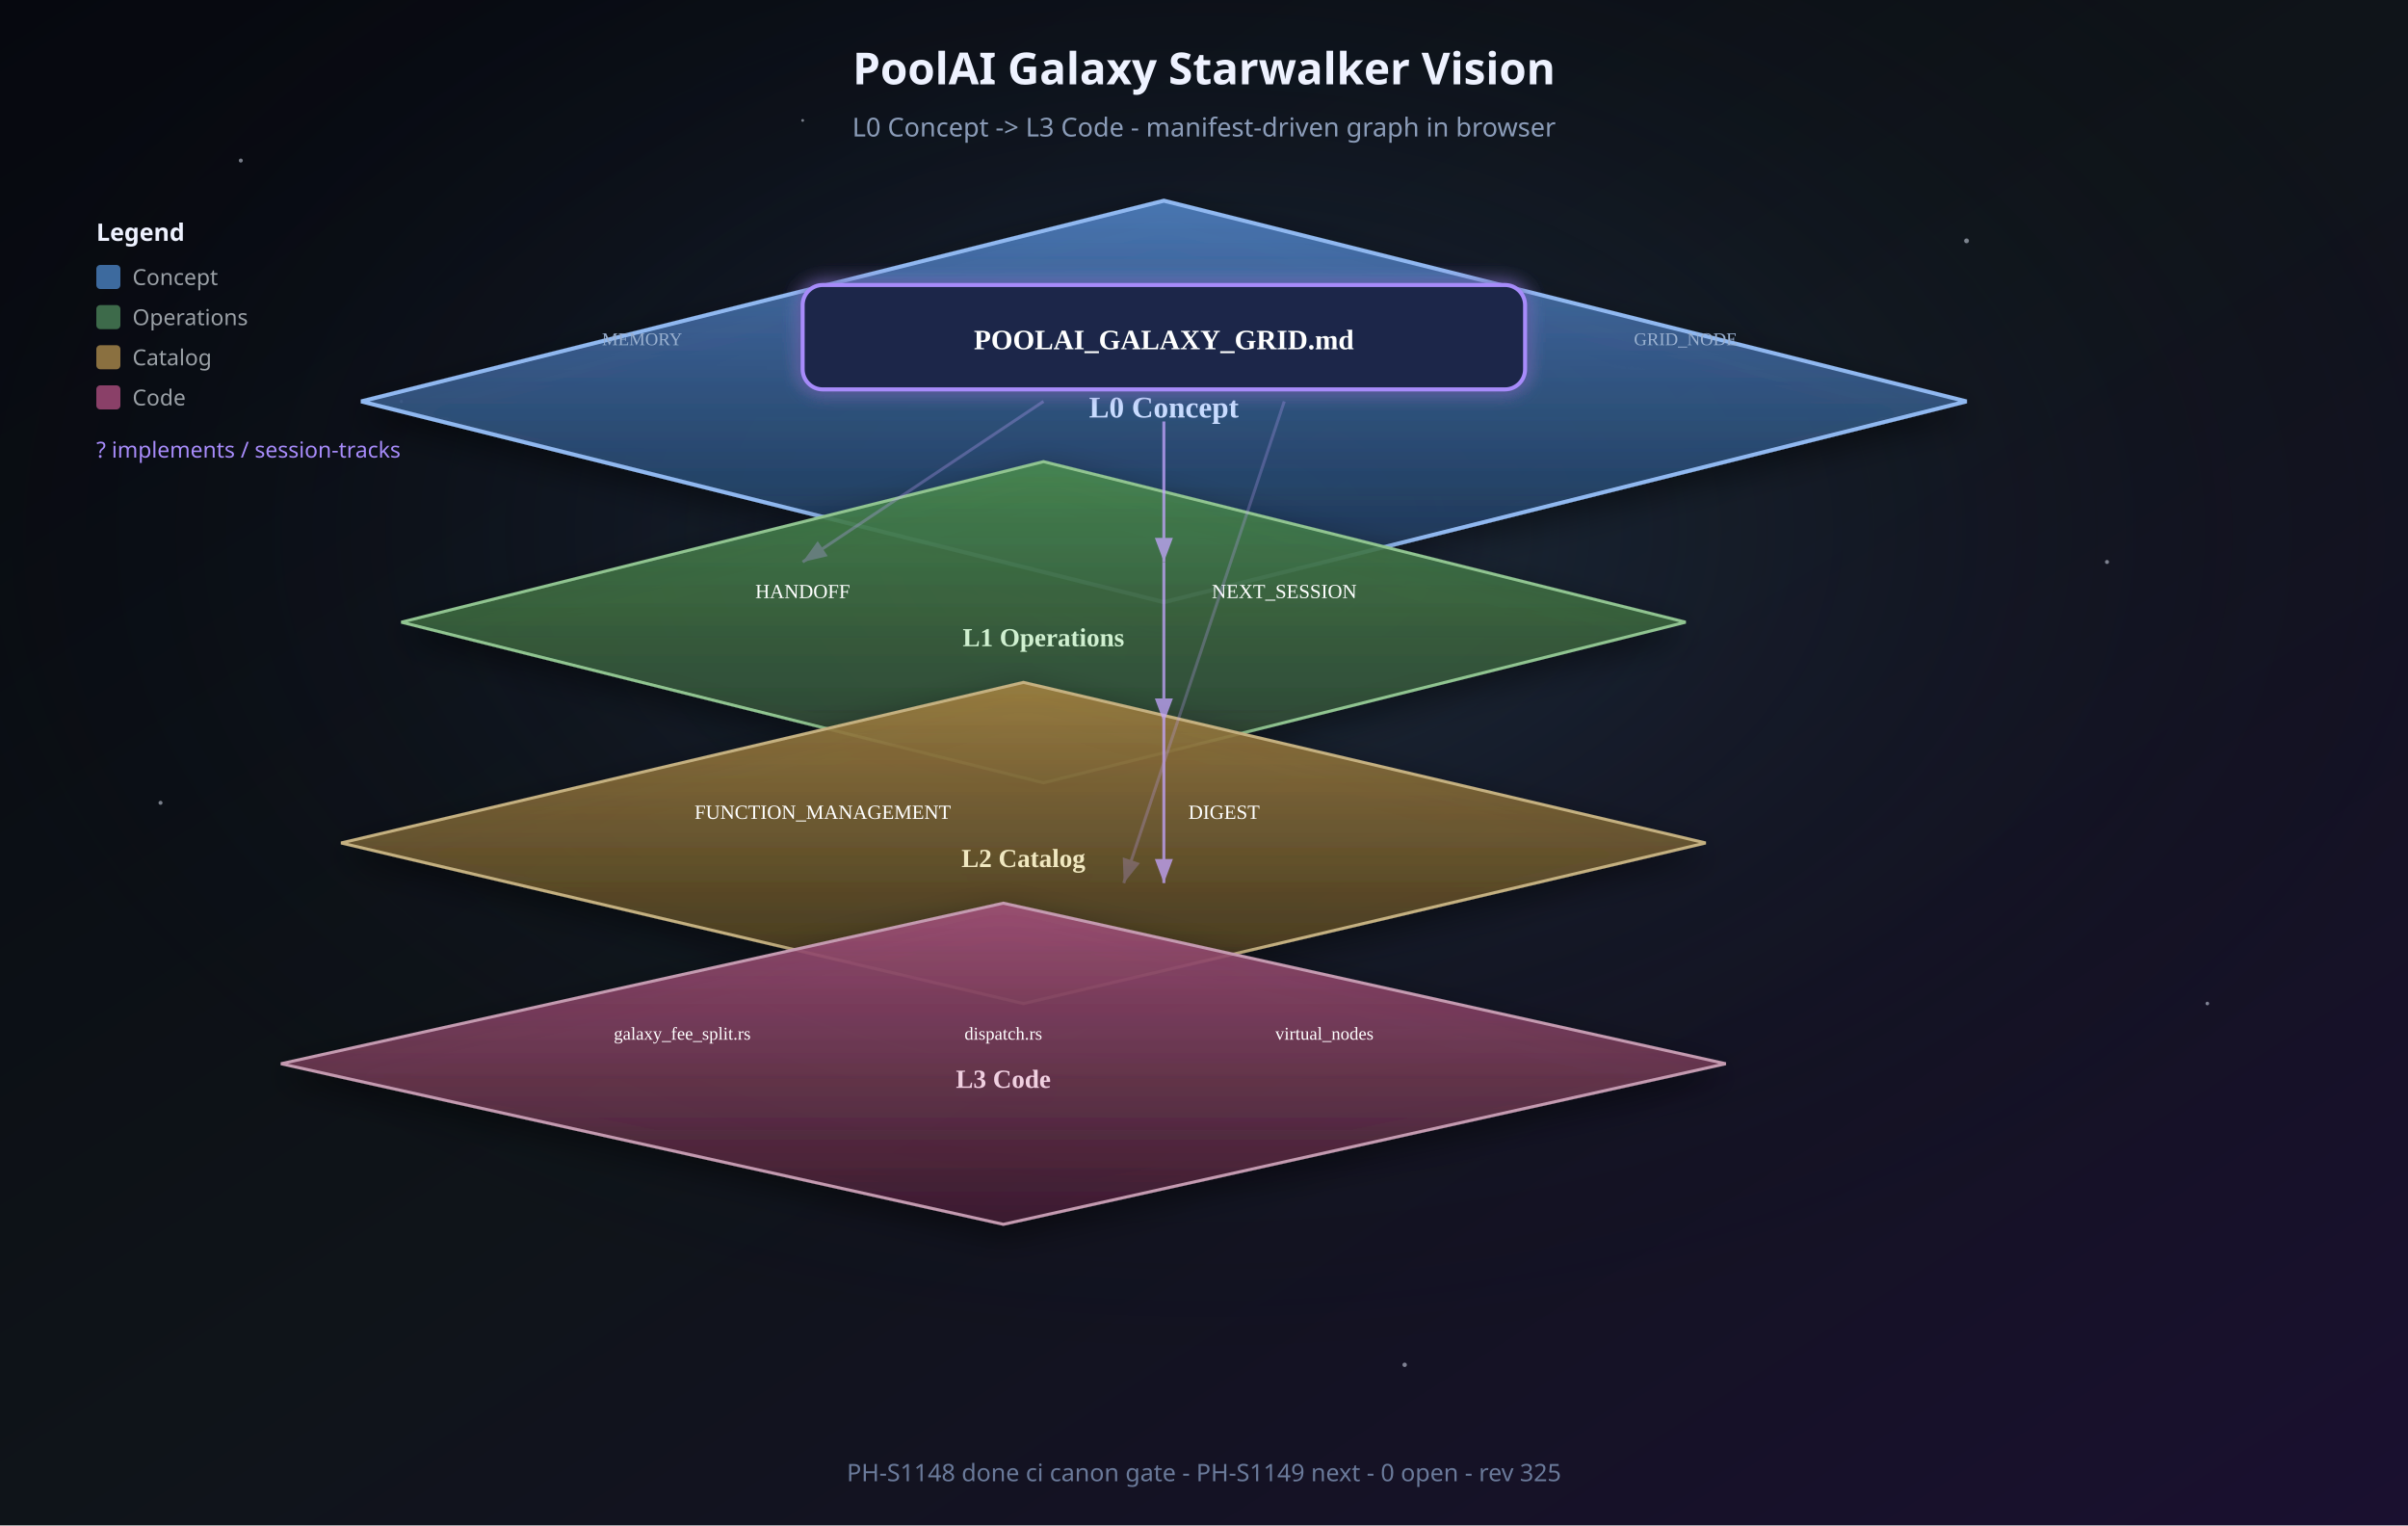
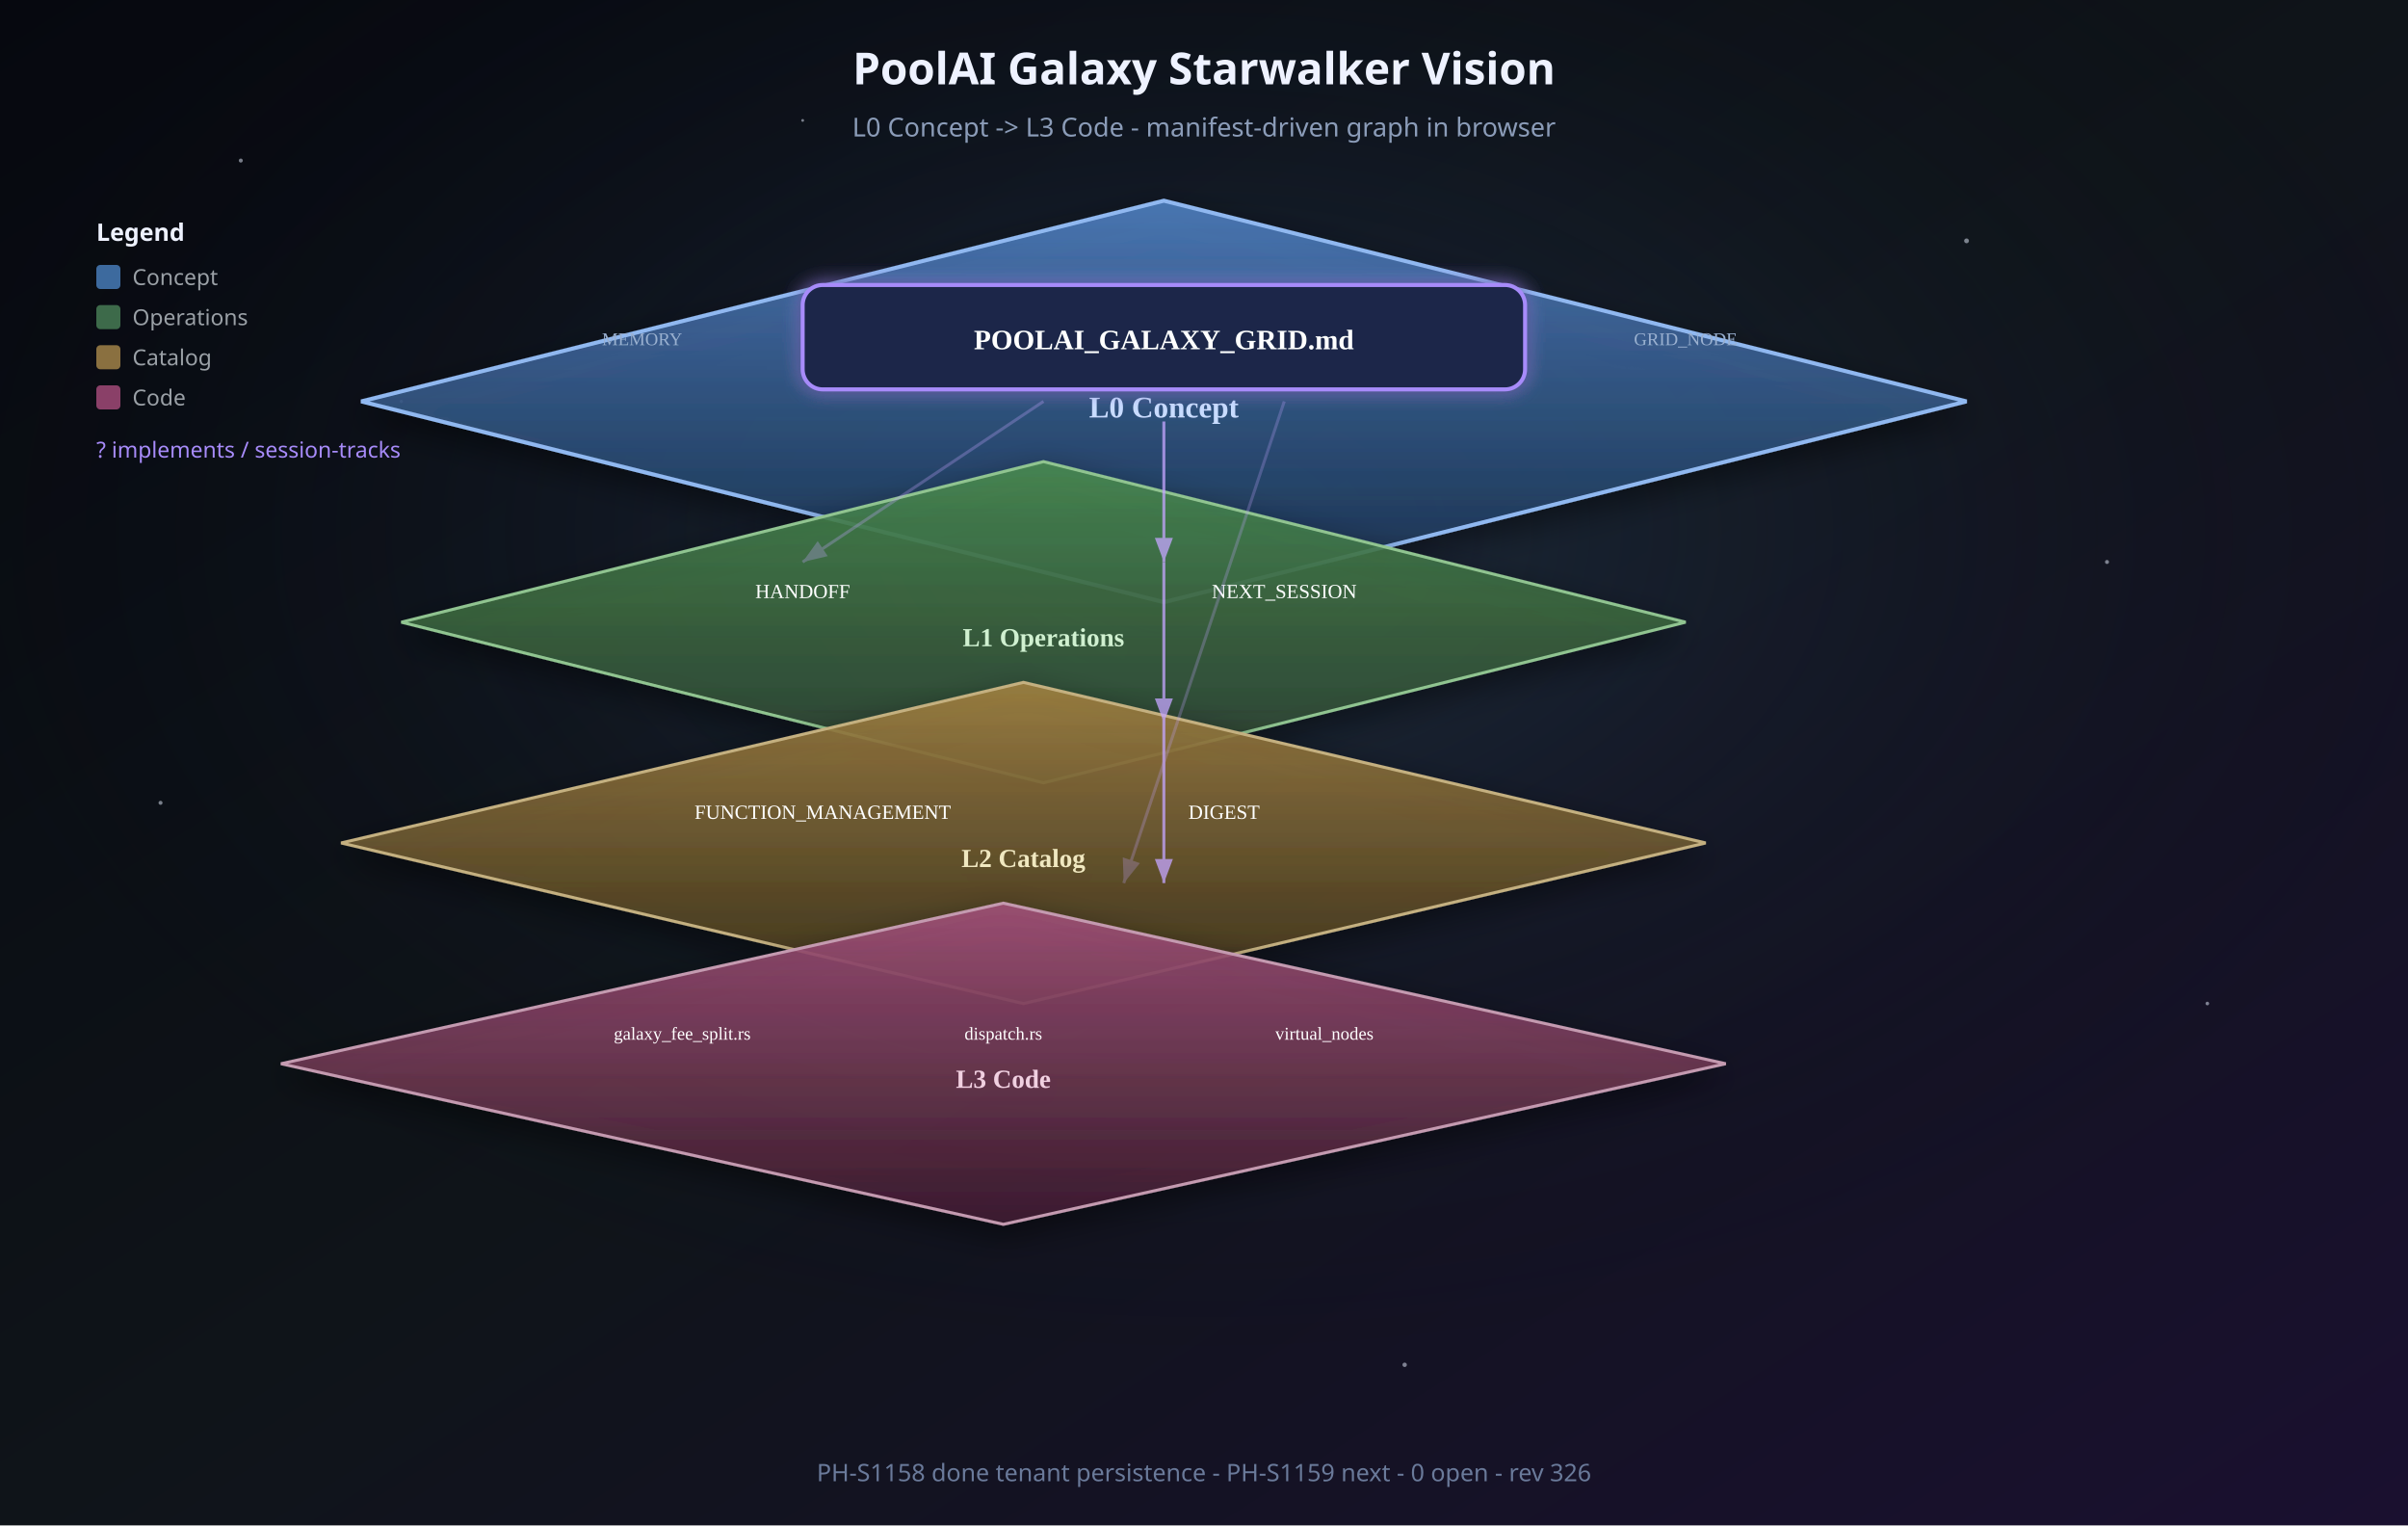
<svg xmlns="http://www.w3.org/2000/svg" viewBox="0 0 1200 760" role="img" aria-labelledby="title desc">
  <defs>
    <linearGradient id="bg" x1="0%" y1="0%" x2="100%" y2="100%">
      <stop offset="0%" stop-color="#06080f" />
      <stop offset="50%" stop-color="#0f1419" />
      <stop offset="100%" stop-color="#1a1030" />
    </linearGradient>
    <radialGradient id="nebula" cx="50%" cy="35%" r="55%">
      <stop offset="0%" stop-color="#3d5a8a" stop-opacity="0.35" />
      <stop offset="100%" stop-color="#06080f" stop-opacity="0" />
    </radialGradient>
    <linearGradient id="planeL0" x1="0%" y1="0%" x2="0%" y2="100%">
      <stop offset="0%" stop-color="#4a7ab8" stop-opacity="0.95" />
      <stop offset="100%" stop-color="#1e3350" stop-opacity="0.85" />
    </linearGradient>
    <linearGradient id="planeL1" x1="0%" y1="0%" x2="0%" y2="100%">
      <stop offset="0%" stop-color="#4a8a50" stop-opacity="0.9" />
      <stop offset="100%" stop-color="#2a4030" stop-opacity="0.85" />
    </linearGradient>
    <linearGradient id="planeL2" x1="0%" y1="0%" x2="0%" y2="100%">
      <stop offset="0%" stop-color="#a08040" stop-opacity="0.9" />
      <stop offset="100%" stop-color="#403520" stop-opacity="0.85" />
    </linearGradient>
    <linearGradient id="planeL3" x1="0%" y1="0%" x2="0%" y2="100%">
      <stop offset="0%" stop-color="#a05078" stop-opacity="0.9" />
      <stop offset="100%" stop-color="#402030" stop-opacity="0.85" />
    </linearGradient>
    <filter id="shadow" x="-30%" y="-30%" width="160%" height="160%">
      <feDropShadow dx="0" dy="6" stdDeviation="8" flood-color="#000" flood-opacity="0.5" />
    </filter>
    <filter id="glow" x="-50%" y="-50%" width="200%" height="200%">
      <feGaussianBlur stdDeviation="4" result="b" />
      <feMerge>
        <feMergeNode in="b" />
        <feMergeNode in="SourceGraphic" />
      </feMerge>
    </filter>
    <marker id="arrow" markerWidth="10" markerHeight="10" refX="8" refY="3" orient="auto">
      <path d="M0,0 L8,3 L0,6 Z" fill="#c4a5ff" />
    </marker>
  </defs>
  <rect width="1200" height="760" fill="url(#bg)" />
  <rect width="1200" height="760" fill="url(#nebula)" />
  <g fill="#e8f0ff" opacity="0.5">
    <circle cx="120" cy="80" r="1" />
    <circle cx="980" cy="120" r="1.2" />
    <circle cx="200" cy="200" r="0.8" />
    <circle cx="1050" cy="280" r="1" />
    <circle cx="80" cy="400" r="1" />
    <circle cx="1100" cy="500" r="0.9" />
    <circle cx="400" cy="60" r="0.7" />
    <circle cx="700" cy="680" r="1.1" />
  </g>
  <text x="600" y="42" text-anchor="middle" fill="#eef2ff" font-family="Segoe UI, system-ui, sans-serif" font-size="22" font-weight="600">PoolAI Galaxy Starwalker Vision</text>
  <text x="600" y="68" text-anchor="middle" fill="#8b9cb8" font-family="Segoe UI, system-ui, sans-serif" font-size="13">L0 Concept -&gt; L3 Code - manifest-driven graph in browser</text>
  <g transform="translate(180, 100)" filter="url(#shadow)">
    <path d="M0 100 L400 0 L800 100 L400 200 Z" fill="url(#planeL0)" stroke="#90b8f0" stroke-width="2" />
    <text x="400" y="108" text-anchor="middle" fill="#c8dcff" font-size="15" font-weight="700">L0 Concept</text>
    <g filter="url(#glow)">
      <rect x="220" y="42" width="360" height="52" rx="10" fill="#1a2848" stroke="#a78bfa" stroke-width="2" />
      <text x="400" y="74" text-anchor="middle" fill="#fff" font-size="14" font-weight="700">POOLAI_GALAXY_GRID.md</text>
    </g>
    <text x="140" y="72" text-anchor="middle" fill="#9ab0d0" font-size="9">MEMORY</text>
    <text x="660" y="72" text-anchor="middle" fill="#9ab0d0" font-size="9">GRID_NODE</text>
  </g>
  <g transform="translate(200, 230)" filter="url(#shadow)">
    <path d="M0 80 L320 0 L640 80 L320 160 Z" fill="url(#planeL1)" stroke="#90c490" stroke-width="1.5" />
    <text x="320" y="92" text-anchor="middle" fill="#d0f0d0" font-size="13" font-weight="600">L1 Operations</text>
    <text x="200" y="68" text-anchor="middle" fill="#fff" font-size="10">HANDOFF</text>
    <text x="440" y="68" text-anchor="middle" fill="#fff" font-size="10">NEXT_SESSION</text>
  </g>
  <g transform="translate(170, 340)" filter="url(#shadow)">
    <path d="M0 80 L340 0 L680 80 L340 160 Z" fill="url(#planeL2)" stroke="#c4b080" stroke-width="1.5" />
    <text x="340" y="92" text-anchor="middle" fill="#f0e8c0" font-size="13" font-weight="600">L2 Catalog</text>
    <text x="240" y="68" text-anchor="middle" fill="#fff" font-size="10">FUNCTION_MANAGEMENT</text>
    <text x="440" y="68" text-anchor="middle" fill="#fff" font-size="10">DIGEST</text>
  </g>
  <g transform="translate(140, 450)" filter="url(#shadow)">
    <path d="M0 80 L360 0 L720 80 L360 160 Z" fill="url(#planeL3)" stroke="#c49ab0" stroke-width="1.5" />
    <text x="360" y="92" text-anchor="middle" fill="#f0d0e0" font-size="13" font-weight="600">L3 Code</text>
    <text x="200" y="68" text-anchor="middle" fill="#fff" font-size="9">galaxy_fee_split.rs</text>
    <text x="360" y="68" text-anchor="middle" fill="#fff" font-size="9">dispatch.rs</text>
    <text x="520" y="68" text-anchor="middle" fill="#fff" font-size="9">virtual_nodes</text>
  </g>
  <g fill="none" stroke="#c4a5ff" stroke-width="1.5" marker-end="url(#arrow)" opacity="0.75">
    <path d="M580 210 L580 280" />
    <path d="M580 280 L580 360" />
    <path d="M580 360 L580 440" />
    <path d="M520 200 L400 280" opacity="0.4" />
    <path d="M640 200 L560 440" opacity="0.35" />
  </g>
  <g transform="translate(48, 120)" font-family="Segoe UI, system-ui, sans-serif" font-size="11">
    <text x="0" y="0" fill="#eef2ff" font-weight="600" font-size="12">Legend</text>
    <rect x="0" y="12" width="12" height="12" rx="2" fill="#3d6a9e" />
    <text x="18" y="22" fill="#9aa0a6">Concept</text>
    <rect x="0" y="32" width="12" height="12" rx="2" fill="#3d6a4a" />
    <text x="18" y="42" fill="#9aa0a6">Operations</text>
    <rect x="0" y="52" width="12" height="12" rx="2" fill="#8a7040" />
    <text x="18" y="62" fill="#9aa0a6">Catalog</text>
    <rect x="0" y="72" width="12" height="12" rx="2" fill="#8a4068" />
    <text x="18" y="82" fill="#9aa0a6">Code</text>
    <text x="0" y="108" fill="#a78bfa">? implements / session-tracks</text>
  </g>
-   <text x="600" y="738" text-anchor="middle" fill="#6a7a9a" font-family="Segoe UI, system-ui, sans-serif" font-size="12">PH-S1148 done ci canon gate - PH-S1149 next - 0 open - rev 325</text>
+   <text x="600" y="738" text-anchor="middle" fill="#6a7a9a" font-family="Segoe UI, system-ui, sans-serif" font-size="12">PH-S1158 done tenant persistence - PH-S1159 next - 0 open - rev 326</text>
</svg>
